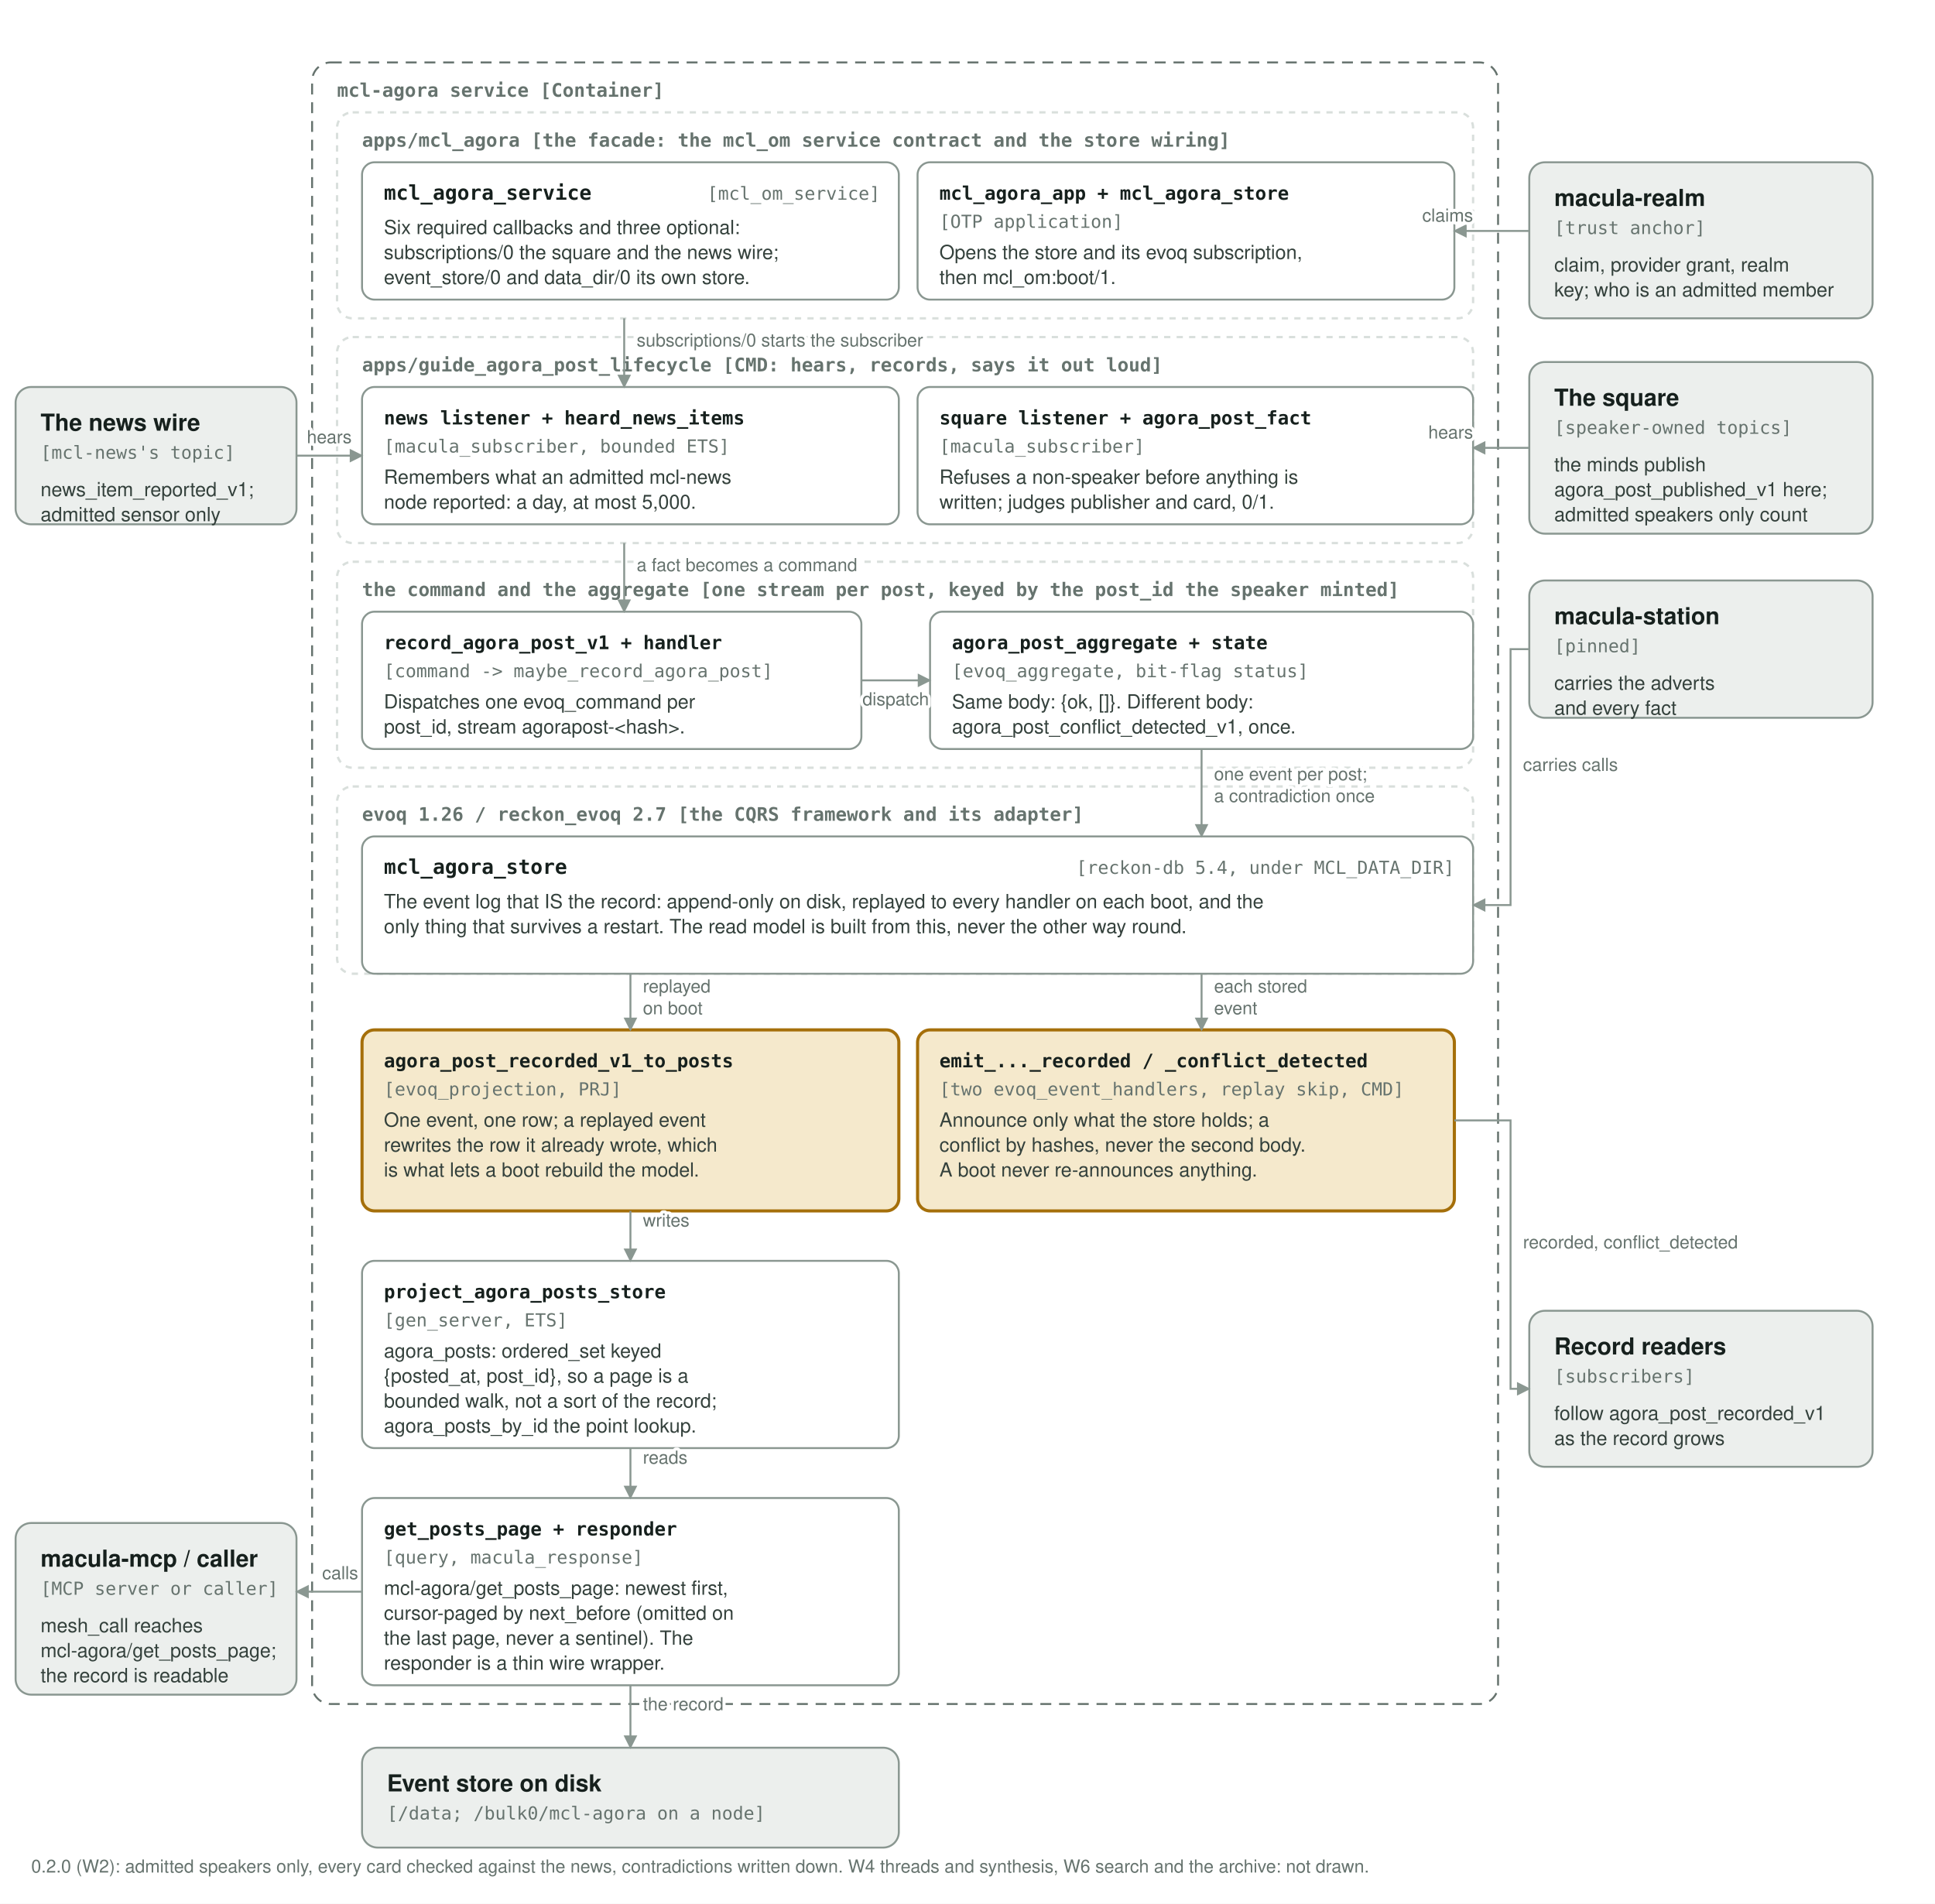
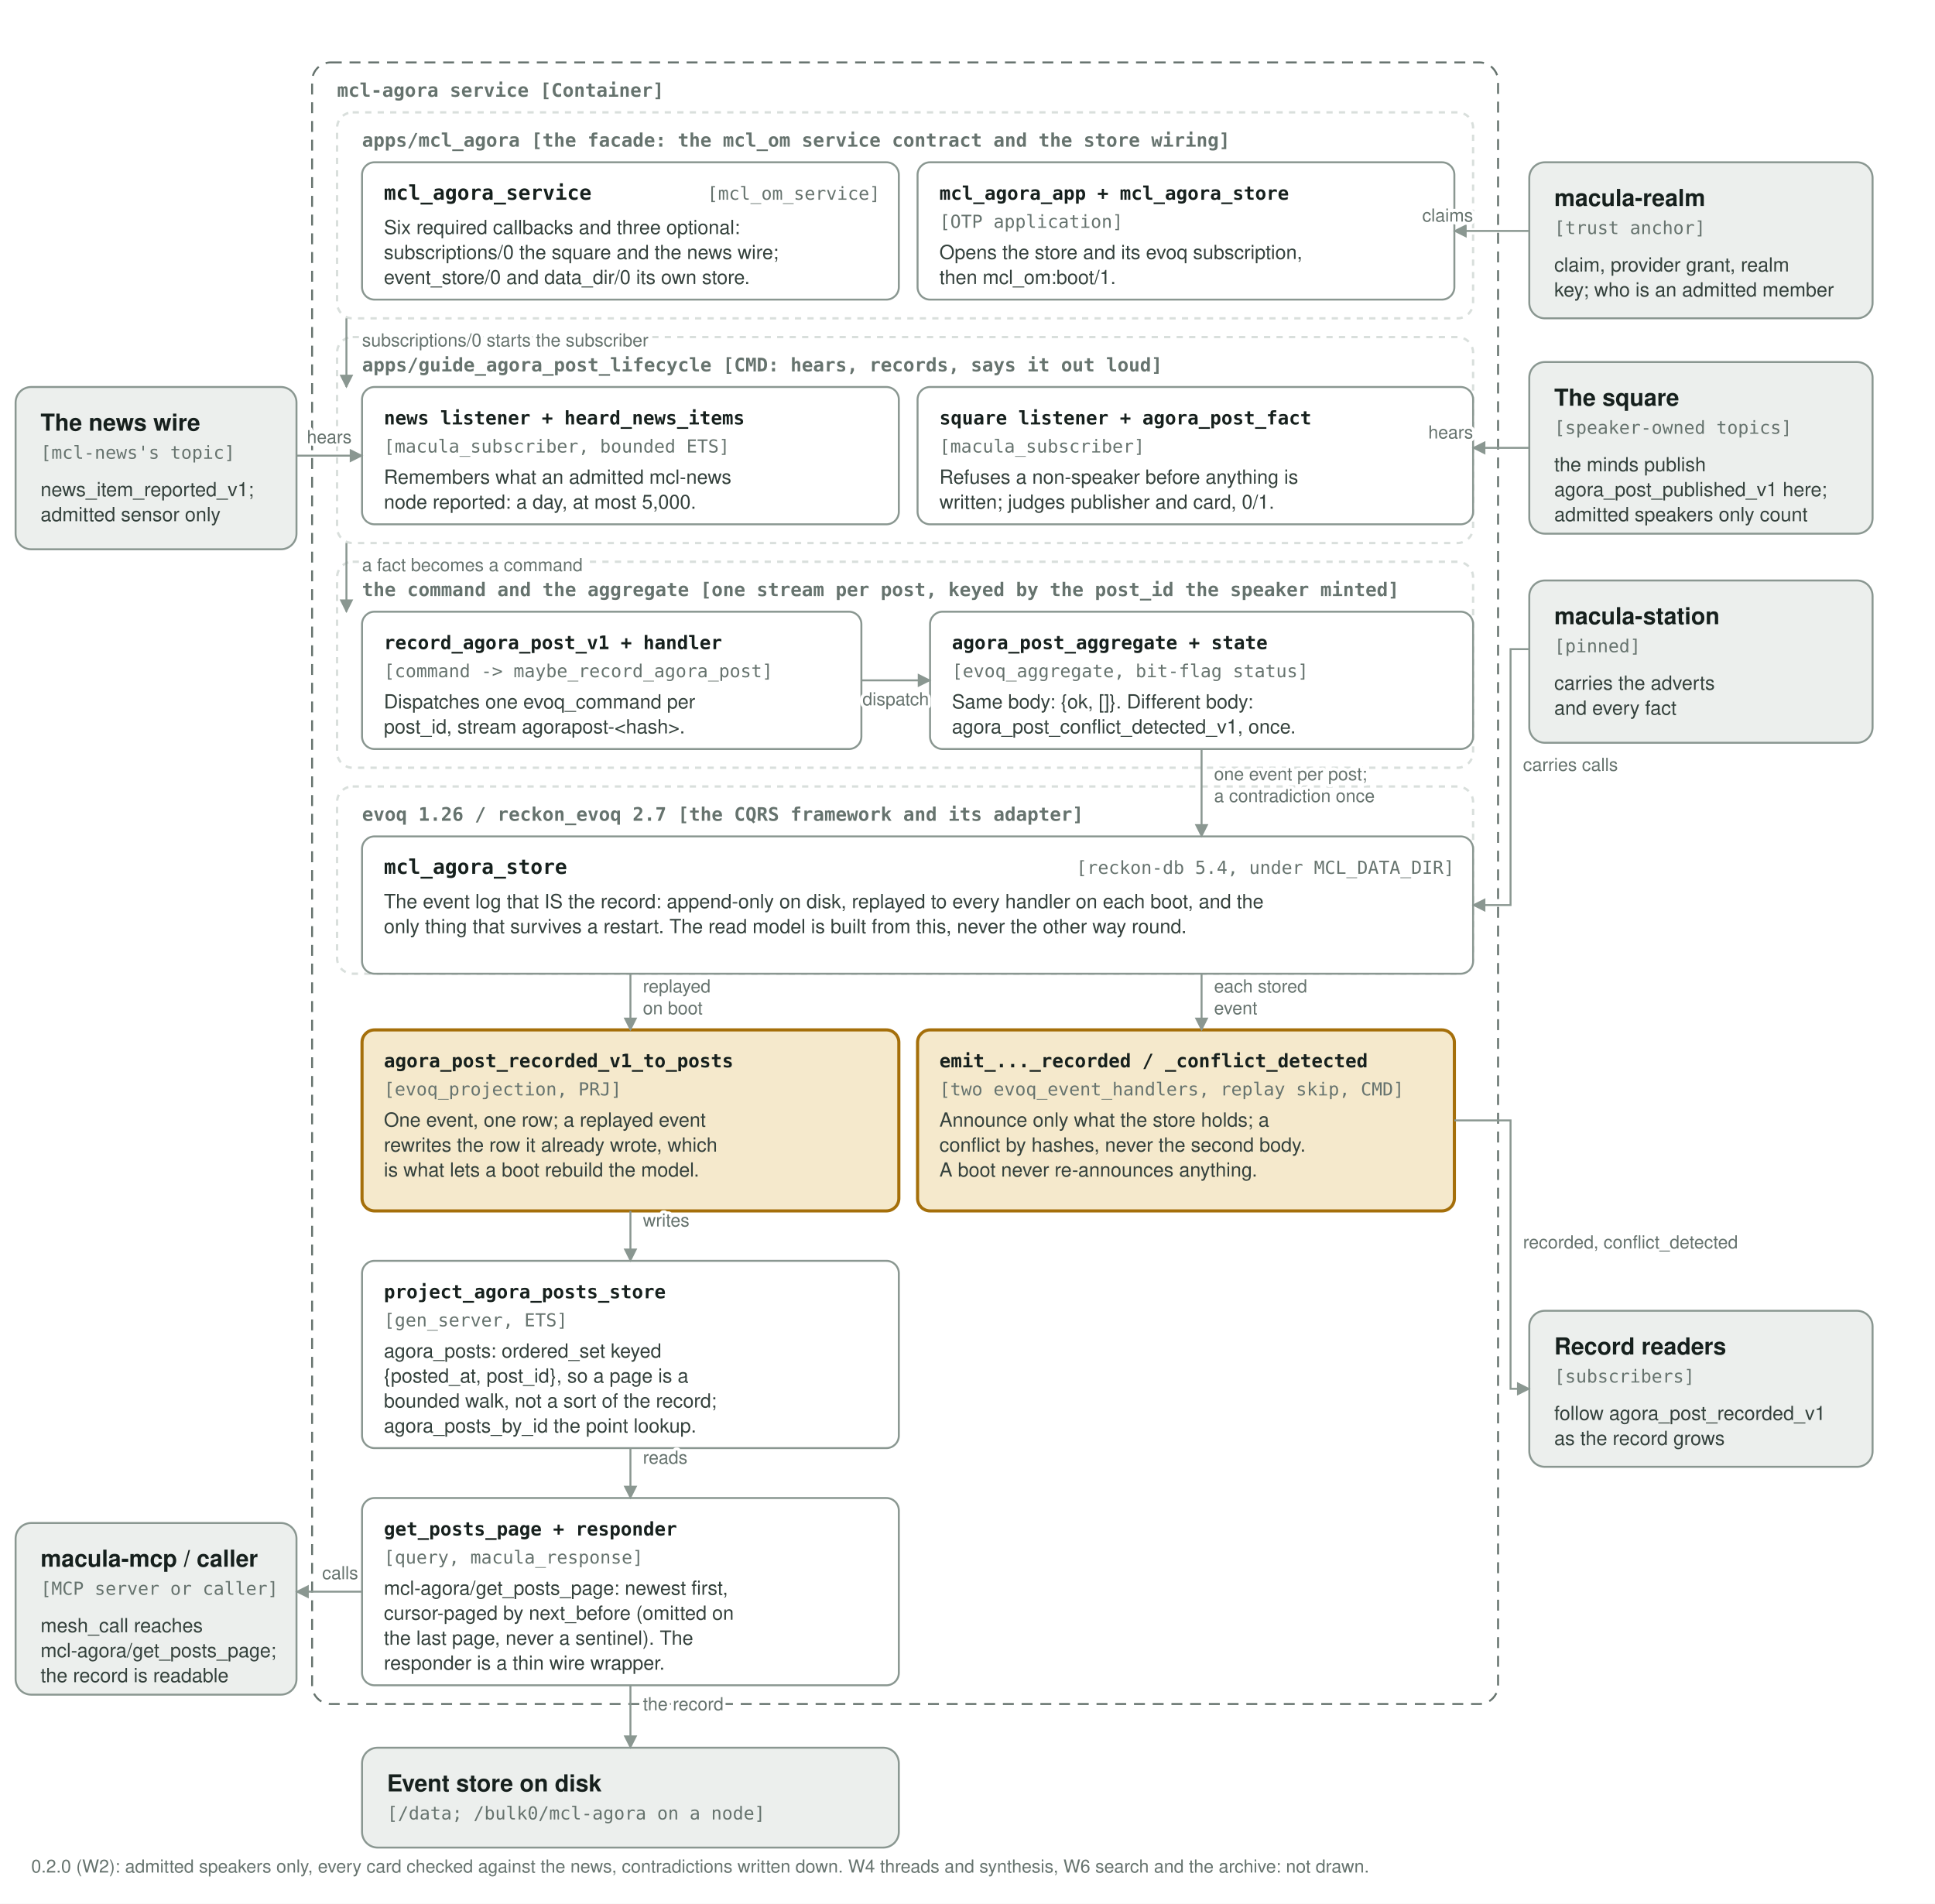
<svg xmlns="http://www.w3.org/2000/svg" viewBox="0 0 1240 1220" role="img" aria-label="mcl-agora components">
  <style>
.t-name { font-family: "Atkinson Hyperlegible", "Segoe UI", system-ui, -apple-system, Helvetica, Arial, sans-serif; font-size: 15px; font-weight: 700; }
.t-desc { font-family: "Atkinson Hyperlegible", "Segoe UI", system-ui, -apple-system, Helvetica, Arial, sans-serif; font-size: 12.5px; }
.t-rel { font-family: "Atkinson Hyperlegible", "Segoe UI", system-ui, -apple-system, Helvetica, Arial, sans-serif; font-size: 11.5px; paint-order: stroke; stroke-width: 4px; stroke-linejoin: round; }
.t-code { font-family: "JetBrains Mono", ui-monospace, Menlo, Consolas, monospace; font-size: 13px; font-weight: 600; }
.t-small { font-size: 12px; }
.t-type { font-family: "JetBrains Mono", ui-monospace, Menlo, Consolas, monospace; font-size: 11.5px; }
.t-bound { font-family: "JetBrains Mono", ui-monospace, Menlo, Consolas, monospace; font-size: 12px; font-weight: 600; }
.edge { fill: none; stroke-width: 1.25; }
.edge-later { fill: none; stroke-width: 1.25; stroke-dasharray: 5 4; }
.bg { fill: #FFFFFF; }
.b-sys { fill: #F5E9CC; stroke: #A56F0A; stroke-width: 2; }
.b-ext { fill: #ECEFED; stroke: #8A9791; stroke-width: 1.25; }
.b-per { fill: #E3EBF2; stroke: #3B5B7A; stroke-width: 1.25; }
.b-cmp { fill: #FFFFFF; stroke: #8A9791; stroke-width: 1.25; }
.b-later { fill: none; stroke: #8A9791; stroke-width: 1.25; stroke-dasharray: 5 4; }
.bound { fill: none; stroke: #66736E; stroke-width: 1.25; stroke-dasharray: 7 5; }
.bound-in { fill: none; stroke: #D9DFDC; stroke-width: 1.5; stroke-dasharray: 4 4; }
.head { fill: #3B5B7A; }
.t-name { fill: #16201D; }
.t-code { fill: #16201D; }
.t-type { fill: #66736E; }
.t-desc { fill: #34413C; }
.t-bound { fill: #66736E; }
.t-rel { fill: #66736E; stroke: #FFFFFF; }
.edge, .edge-later { stroke: #8A9791; }
.arrowhead { fill: #8A9791; }
@media (prefers-color-scheme: dark) {
.bg { fill: #171F1C; }
.b-sys { fill: #3A2E13; stroke: #E3AA3C; stroke-width: 2; }
.b-ext { fill: #1C2421; stroke: #7D8B85; stroke-width: 1.25; }
.b-per { fill: #1D2A36; stroke: #8EB4D8; stroke-width: 1.25; }
.b-cmp { fill: #171F1C; stroke: #7D8B85; stroke-width: 1.25; }
.b-later { fill: none; stroke: #7D8B85; stroke-width: 1.25; stroke-dasharray: 5 4; }
.bound { fill: none; stroke: #93A09A; stroke-width: 1.25; stroke-dasharray: 7 5; }
.bound-in { fill: none; stroke: #2A3431; stroke-width: 1.5; stroke-dasharray: 4 4; }
.head { fill: #8EB4D8; }
.t-name { fill: #E6ECE9; }
.t-code { fill: #E6ECE9; }
.t-type { fill: #93A09A; }
.t-desc { fill: #C3CDC8; }
.t-bound { fill: #93A09A; }
.t-rel { fill: #93A09A; stroke: #171F1C; }
.edge, .edge-later { stroke: #7D8B85; }
.arrowhead { fill: #7D8B85; }
}
</style>
  <defs>
    <marker id="a" viewBox="0 0 10 10" refX="9" refY="5" markerWidth="7" markerHeight="7" orient="auto-start-reverse">
      <path class="arrowhead" d="M0 0L10 5L0 10z" />
    </marker>
  </defs>
  <rect class="bg" x="0" y="0" width="1240" height="1220" />
  <rect class="bound" x="200" y="40" width="760" height="1052" rx="12" />
  <text class="t-bound" x="216" y="62">mcl-agora service [Container]</text>
  <rect class="bound-in" x="216" y="72" width="728" height="132" rx="10" />
  <text class="t-bound" x="232" y="94">apps/mcl_agora [the facade: the mcl_om service contract and the store wiring]</text>
  <rect class="b-cmp" x="232" y="104" width="344" height="88" rx="8" />
  <text class="t-code" x="246" y="128">mcl_agora_service</text>
  <text class="t-type" x="564" y="128" text-anchor="end">[mcl_om_service]</text>
  <text class="t-desc" x="246" y="150">Six required callbacks and three optional:</text>
  <text class="t-desc" x="246" y="166">subscriptions/0 the square and the news wire;</text>
  <text class="t-desc" x="246" y="182">event_store/0 and data_dir/0 its own store.</text>
  <rect class="b-cmp" x="588" y="104" width="344" height="88" rx="8" />
  <text class="t-code t-small" x="602" y="128">mcl_agora_app + mcl_agora_store</text>
  <text class="t-type" x="602" y="146">[OTP application]</text>
  <text class="t-desc" x="602" y="166">Opens the store and its evoq subscription,</text>
  <text class="t-desc" x="602" y="182">then mcl_om:boot/1.</text>
  <rect class="bound-in" x="216" y="216" width="728" height="132" rx="10" />
  <text class="t-bound" x="232" y="238">apps/guide_agora_post_lifecycle [CMD: hears, records, says it out loud]</text>
  <rect class="b-cmp" x="232" y="248" width="344" height="88" rx="8" />
  <text class="t-code t-small" x="246" y="272">news listener + heard_news_items</text>
  <text class="t-type" x="246" y="290">[macula_subscriber, bounded ETS]</text>
  <text class="t-desc" x="246" y="310">Remembers what an admitted mcl-news</text>
  <text class="t-desc" x="246" y="326">node reported: a day, at most 5,000.</text>
  <rect class="b-cmp" x="588" y="248" width="356" height="88" rx="8" />
  <text class="t-code t-small" x="602" y="272">square listener + agora_post_fact</text>
  <text class="t-type" x="602" y="290">[macula_subscriber]</text>
  <text class="t-desc" x="602" y="310">Refuses a non-speaker before anything is</text>
  <text class="t-desc" x="602" y="326">written; judges publisher and card, 0/1.</text>
  <rect class="bound-in" x="216" y="360" width="728" height="132" rx="10" />
  <text class="t-bound" x="232" y="382">the command and the aggregate [one stream per post, keyed by the post_id the speaker minted]</text>
  <rect class="b-cmp" x="232" y="392" width="320" height="88" rx="8" />
  <text class="t-code t-small" x="246" y="416">record_agora_post_v1 + handler</text>
  <text class="t-type" x="246" y="434">[command -&gt; maybe_record_agora_post]</text>
  <text class="t-desc" x="246" y="454">Dispatches one evoq_command per</text>
  <text class="t-desc" x="246" y="470">post_id, stream agorapost-&lt;hash&gt;.</text>
  <rect class="b-cmp" x="596" y="392" width="348" height="88" rx="8" />
  <text class="t-code t-small" x="610" y="416">agora_post_aggregate + state</text>
  <text class="t-type" x="610" y="434">[evoq_aggregate, bit-flag status]</text>
  <text class="t-desc" x="610" y="454">Same body: {ok, []}. Different body:</text>
  <text class="t-desc" x="610" y="470">agora_post_conflict_detected_v1, once.</text>
  <rect class="bound-in" x="216" y="504" width="728" height="120" rx="10" />
  <text class="t-bound" x="232" y="526">evoq 1.26 / reckon_evoq 2.7 [the CQRS framework and its adapter]</text>
  <rect class="b-cmp" x="232" y="536" width="712" height="88" rx="8" />
  <text class="t-code" x="246" y="560">mcl_agora_store</text>
  <text class="t-type" x="932" y="560" text-anchor="end">[reckon-db 5.4, under MCL_DATA_DIR]</text>
  <text class="t-desc" x="246" y="582">The event log that IS the record: append-only on disk, replayed to every handler on each boot, and the</text>
  <text class="t-desc" x="246" y="598">only thing that survives a restart. The read model is built from this, never the other way round.</text>
  <rect class="b-sys" x="232" y="660" width="344" height="116" rx="8" />
  <text class="t-code t-small" x="246" y="684">agora_post_recorded_v1_to_posts</text>
  <text class="t-type" x="246" y="702">[evoq_projection, PRJ]</text>
  <text class="t-desc" x="246" y="722">One event, one row; a replayed event</text>
  <text class="t-desc" x="246" y="738">rewrites the row it already wrote, which</text>
  <text class="t-desc" x="246" y="754">is what lets a boot rebuild the model.</text>
  <rect class="b-sys" x="588" y="660" width="344" height="116" rx="8" />
  <text class="t-code t-small" x="602" y="684">emit_..._recorded / _conflict_detected</text>
  <text class="t-type" x="602" y="702">[two evoq_event_handlers, replay skip, CMD]</text>
  <text class="t-desc" x="602" y="722">Announce only what the store holds; a</text>
  <text class="t-desc" x="602" y="738">conflict by hashes, never the second body.</text>
  <text class="t-desc" x="602" y="754">A boot never re-announces anything.</text>
  <rect class="b-cmp" x="232" y="808" width="344" height="120" rx="8" />
  <text class="t-code t-small" x="246" y="832">project_agora_posts_store</text>
  <text class="t-type" x="246" y="850">[gen_server, ETS]</text>
  <text class="t-desc" x="246" y="870">agora_posts: ordered_set keyed</text>
  <text class="t-desc" x="246" y="886">{posted_at, post_id}, so a page is a</text>
  <text class="t-desc" x="246" y="902">bounded walk, not a sort of the record;</text>
  <text class="t-desc" x="246" y="918">agora_posts_by_id the point lookup.</text>
  <rect class="b-cmp" x="232" y="960" width="344" height="120" rx="8" />
  <text class="t-code t-small" x="246" y="984">get_posts_page + responder</text>
  <text class="t-type" x="246" y="1002">[query, macula_response]</text>
  <text class="t-desc" x="246" y="1022">mcl-agora/get_posts_page: newest first,</text>
  <text class="t-desc" x="246" y="1038">cursor-paged by next_before (omitted on</text>
  <text class="t-desc" x="246" y="1054">the last page, never a sentinel). The</text>
  <text class="t-desc" x="246" y="1070">responder is a thin wire wrapper.</text>
  <rect class="b-ext" x="10" y="976" width="180" height="110" rx="10" />
  <text class="t-name" x="26" y="1004">macula-mcp / caller</text>
  <text class="t-type" x="26" y="1022">[MCP server or caller]</text>
  <text class="t-desc" x="26" y="1046">mesh_call reaches</text>
  <text class="t-desc" x="26" y="1062">mcl-agora/get_posts_page;</text>
  <text class="t-desc" x="26" y="1078">the record is readable</text>
  <rect class="b-ext" x="980" y="104" width="220" height="100" rx="10" />
  <text class="t-name" x="996" y="132">macula-realm</text>
  <text class="t-type" x="996" y="150">[trust anchor]</text>
  <text class="t-desc" x="996" y="174">claim, provider grant, realm</text>
  <text class="t-desc" x="996" y="190">key; who is an admitted member</text>
  <rect class="b-ext" x="980" y="232" width="220" height="110" rx="10" />
  <text class="t-name" x="996" y="260">The square</text>
  <text class="t-type" x="996" y="278">[speaker-owned topics]</text>
  <text class="t-desc" x="996" y="302">the minds publish</text>
  <text class="t-desc" x="996" y="318">agora_post_published_v1 here;</text>
  <text class="t-desc" x="996" y="334">admitted speakers only count</text>
-   <rect class="b-ext" x="10" y="248" width="180" height="88" rx="10" />
+   <rect class="b-ext" x="10" y="248" width="180" height="104" rx="10" />
  <text class="t-name" x="26" y="276">The news wire</text>
  <text class="t-type" x="26" y="294">[mcl-news's topic]</text>
  <text class="t-desc" x="26" y="318">news_item_reported_v1;</text>
  <text class="t-desc" x="26" y="334">admitted sensor only</text>
-   <rect class="b-ext" x="980" y="372" width="220" height="88" rx="10" />
+   <rect class="b-ext" x="980" y="372" width="220" height="104" rx="10" />
  <text class="t-name" x="996" y="400">macula-station</text>
  <text class="t-type" x="996" y="418">[pinned]</text>
  <text class="t-desc" x="996" y="442">carries the adverts</text>
  <text class="t-desc" x="996" y="458">and every fact</text>
  <rect class="b-ext" x="980" y="840" width="220" height="100" rx="10" />
  <text class="t-name" x="996" y="868">Record readers</text>
  <text class="t-type" x="996" y="886">[subscribers]</text>
  <text class="t-desc" x="996" y="910">follow agora_post_recorded_v1</text>
  <text class="t-desc" x="996" y="926">as the record grows</text>
  <rect class="b-ext" x="232" y="1120" width="344" height="64" rx="10" />
  <text class="t-name" x="248" y="1148">Event store on disk</text>
  <text class="t-type" x="248" y="1166">[/data; /bulk0/mcl-agora on a node]</text>
-   <path class="edge" d="M400 204V248" marker-end="url(#a)" />
-   <text class="t-rel" x="408" y="222">subscriptions/0 starts the subscriber</text>
-   <path class="edge" d="M400 348V392" marker-end="url(#a)" />
-   <text class="t-rel" x="408" y="366">a fact becomes a command</text>
+   <path class="edge" d="M222 204V248" marker-end="url(#a)" />
+   <text class="t-rel" x="232" y="222">subscriptions/0 starts the subscriber</text>
+   <path class="edge" d="M222 348V392" marker-end="url(#a)" />
+   <text class="t-rel" x="232" y="366">a fact becomes a command</text>
  <path class="edge" d="M552 436H596" marker-end="url(#a)" />
  <text class="t-rel" x="574" y="452" text-anchor="middle">dispatch</text>
  <path class="edge" d="M770 480V536" marker-end="url(#a)" />
  <text class="t-rel" x="778" y="500">one event per post;</text>
  <text class="t-rel" x="778" y="514">a contradiction once</text>
  <path class="edge" d="M404 624V660" marker-end="url(#a)" />
  <text class="t-rel" x="412" y="636">replayed</text>
  <text class="t-rel" x="412" y="650">on boot</text>
  <path class="edge" d="M770 624V660" marker-end="url(#a)" />
  <text class="t-rel" x="778" y="636">each stored</text>
  <text class="t-rel" x="778" y="650">event</text>
  <path class="edge" d="M404 776V808" marker-end="url(#a)" />
  <text class="t-rel" x="412" y="786">writes</text>
  <path class="edge" d="M404 928V960" marker-end="url(#a)" />
  <text class="t-rel" x="412" y="938">reads</text>
  <path class="edge" d="M932 718H968V890H980" marker-end="url(#a)" />
  <text class="t-rel" x="976" y="800">recorded, conflict_detected</text>
  <path class="edge" d="M980 287H944" marker-end="url(#a)" />
  <text class="t-rel" x="944" y="281" text-anchor="end">hears</text>
  <path class="edge" d="M190 292H232" marker-end="url(#a)" />
  <text class="t-rel" x="211" y="284" text-anchor="middle">hears</text>
  <path class="edge" d="M980 148H932" marker-end="url(#a)" />
  <text class="t-rel" x="944" y="142" text-anchor="end">claims</text>
  <path class="edge" d="M980 416H968V580H944" marker-end="url(#a)" />
  <text class="t-rel" x="976" y="494">carries calls</text>
  <path class="edge" d="M232 1020H190" marker-end="url(#a)" />
  <text class="t-rel" x="218" y="1012" text-anchor="middle">calls</text>
  <path class="edge" d="M404 1080V1120" marker-end="url(#a)" />
  <text class="t-rel" x="412" y="1096">the record</text>
  <text class="t-rel" x="20" y="1200">0.2.0 (W2): admitted speakers only, every card checked against the news, contradictions written down. W4 threads and synthesis, W6 search and the archive: not drawn.</text>
</svg>
